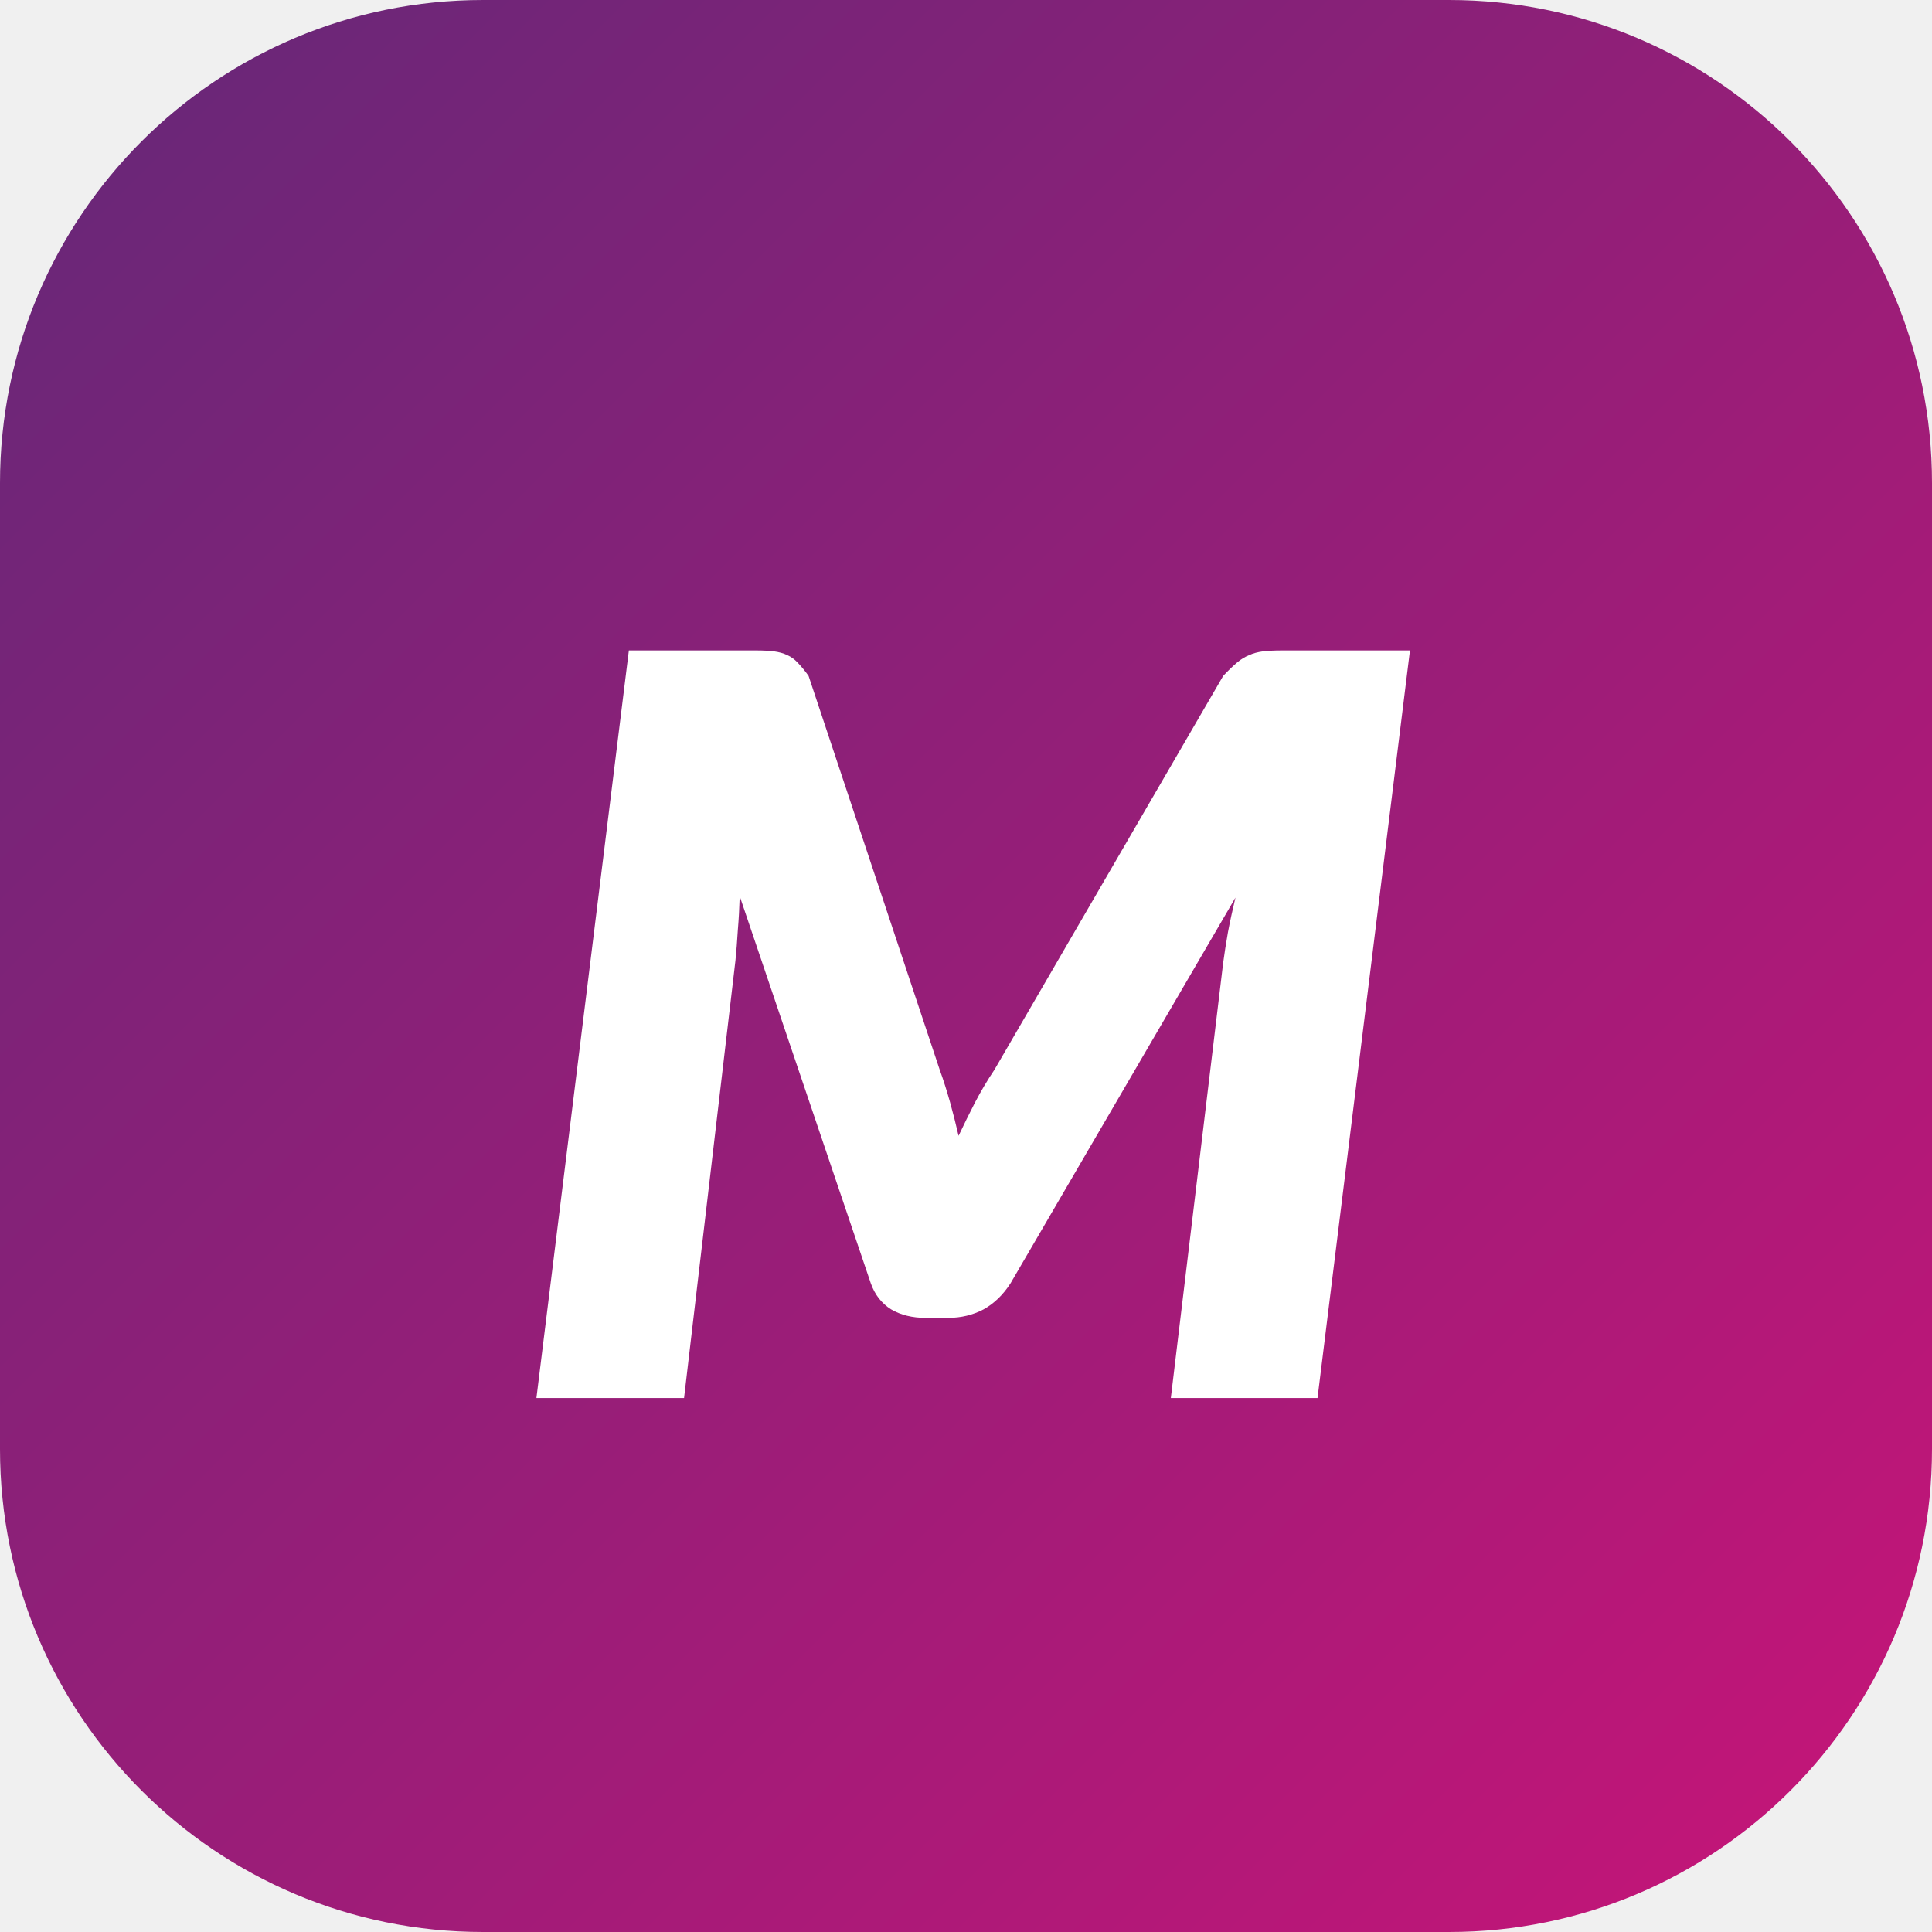
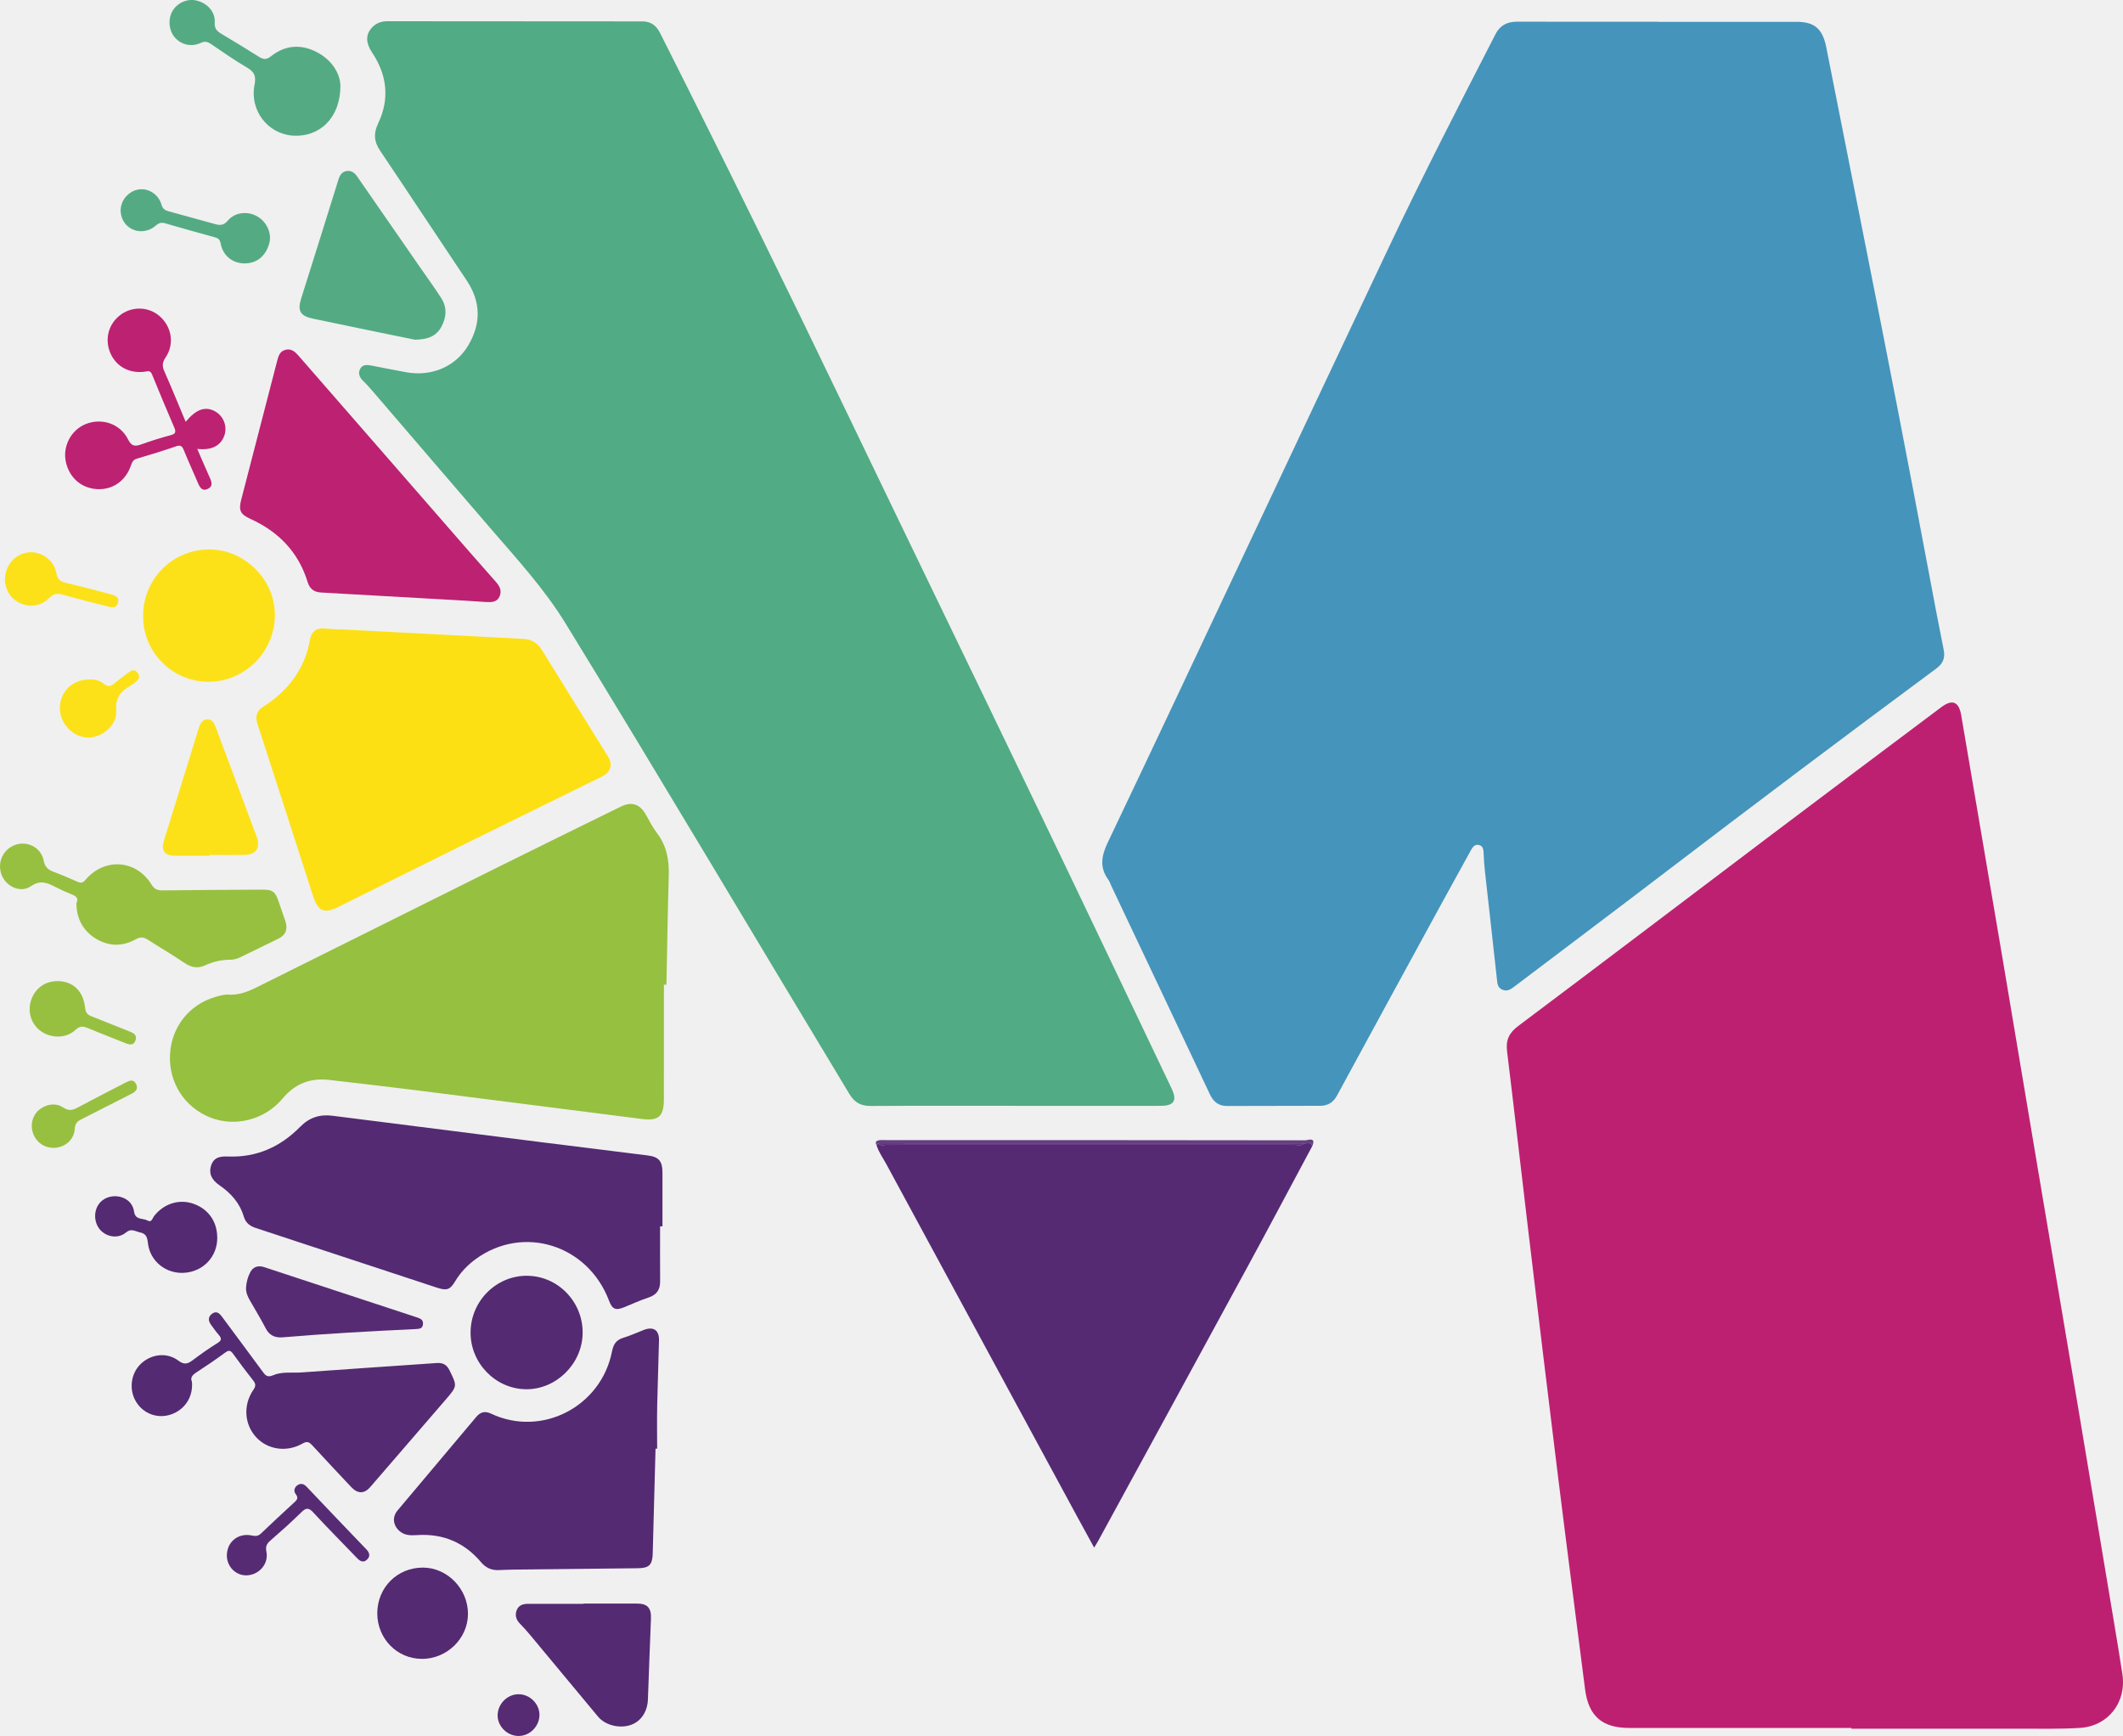
- <svg xmlns="http://www.w3.org/2000/svg" viewBox="0 0 64 64" width="64" height="64">
+ <svg xmlns="http://www.w3.org/2000/svg" id="Layer_1" data-name="Layer 1" viewBox="0 0 670.01 547.8">
  <defs>
-     <linearGradient id="fg" x1="0%" y1="0%" x2="100%" y2="100%">
-       <stop offset="0%" stop-color="#642878" />
-       <stop offset="100%" stop-color="#c81478" />
-     </linearGradient>
+     <style>
+       .cls-1 {
+         fill: #552a73;
+       }
+ 
+       .cls-1, .cls-2, .cls-3, .cls-4, .cls-5, .cls-6, .cls-7, .cls-8, .cls-9, .cls-10, .cls-11, .cls-12, .cls-13, .cls-14, .cls-15 {
+         stroke-width: 0px;
+       }
+ 
+       .cls-2 {
+         fill: #654080;
+       }
+ 
+       .cls-3 {
+         fill: #96c03f;
+       }
+ 
+       .cls-4 {
+         fill: #51ab84;
+       }
+ 
+       .cls-5 {
+         fill: #542a73;
+       }
+ 
+       .cls-6 {
+         fill: #542a72;
+       }
+ 
+       .cls-7 {
+         fill: #54ab83;
+       }
+ 
+       .cls-8 {
+         fill: #97c040;
+       }
+ 
+       .cls-9 {
+         fill: #562b74;
+       }
+ 
+       .cls-10 {
+         fill: #602c7e;
+       }
+ 
+       .cls-11 {
+         fill: #be2071;
+       }
+ 
+       .cls-12 {
+         fill: #4594bb;
+       }
+ 
+       .cls-13 {
+         fill: #fce013;
+       }
+ 
+       .cls-14 {
+         fill: #bd2171;
+       }
+ 
+       .cls-15 {
+         fill: #fce118;
+       }
+     </style>
  </defs>
-   <rect width="64" height="64" rx="16" fill="url(#fg)" />
-   <text x="50%" y="56%" text-anchor="middle" dominant-baseline="middle" font-family="Lato, Arial, sans-serif" font-weight="900" font-style="italic" font-size="34" fill="#ffffff">M</text>
+   <path class="cls-12" d="M523.32,6.89c14.57,0,29.15,0,43.72,0,5.62,0,8.17,2.22,9.32,8.02,4.27,21.61,8.54,43.22,12.84,64.83,6.64,33.36,13.13,66.76,19.39,100.19,1.56,8.36,3.15,16.72,4.82,25.06.51,2.55-.14,4.35-2.29,5.94-29.11,21.54-58.03,43.31-86.82,65.28-15.44,11.78-30.98,23.44-46.46,35.17-1.14.86-2.24,1.56-3.73.91-1.53-.68-1.54-2.02-1.7-3.41-1.23-11.34-2.53-22.66-3.78-34-.21-1.86-.33-3.73-.4-5.6-.05-1.18-.18-2.34-1.49-2.64-1.3-.3-1.99.67-2.55,1.69-3.32,6.04-6.66,12.08-9.97,18.13-10.77,19.73-21.54,39.47-32.26,59.23-1.2,2.22-2.92,3.25-5.33,3.25-9.8.03-19.6.04-29.4.06-2.6,0-4.25-1.28-5.35-3.6-10.35-21.94-20.74-43.86-31.12-65.78-.33-.69-.55-1.46-1-2.07-2.89-3.96-2.09-7.67-.08-11.87,14.6-30.58,28.99-61.25,43.45-91.9,14.93-31.65,29.83-63.31,44.8-94.94,10.85-22.94,22.45-45.5,34.05-68.07,1.45-2.83,3.74-3.94,6.86-3.93,14.83.05,29.66.02,44.49.02h0Z" />
+   <path class="cls-11" d="M584.28,545.26c-23.35,0-46.7,0-70.06,0-8.65,0-12.91-3.77-13.99-12.27-2.91-22.88-5.89-45.76-8.72-68.65-3.15-25.43-6.19-50.87-9.23-76.31-2.24-18.76-4.36-37.54-6.66-56.3-.43-3.54.62-5.8,3.53-7.98,26.72-20.04,53.3-40.25,79.96-60.37,17.82-13.45,35.68-26.83,53.54-40.22,3.48-2.61,5.57-1.78,6.3,2.54,4.37,25.58,8.72,51.17,13.05,76.76,3.84,22.74,7.62,45.49,11.45,68.23,4,23.75,8.04,47.49,12.03,71.24,3.91,23.25,7.77,46.5,11.65,69.75.92,5.54,1.85,11.08,2.69,16.63,1.35,8.87-4.48,16.4-13.45,16.94-6.46.39-12.95.23-19.42.24-17.56.02-35.11,0-52.67,0v-.25Z" />
+   <path class="cls-4" d="M320.15,348.95c-15.08,0-30.17-.05-45.25.04-3.12.02-5.13-.96-6.83-3.77-29.89-49.49-59.35-99.23-89.59-148.51-6.68-10.89-15.27-20.24-23.56-29.85-12.3-14.26-24.54-28.56-36.81-42.84-1.11-1.29-2.23-2.59-3.45-3.77-1.17-1.13-1.77-2.41-.99-3.87.78-1.48,2.27-1.27,3.64-1.01,3.68.7,7.35,1.47,11.04,2.12,7.84,1.37,15.36-1.74,19.38-8.42,4.13-6.87,4.1-13.81-.49-20.64-9.11-13.57-18.1-27.24-27.23-40.8-1.96-2.91-2.21-5.44-.64-8.75,3.64-7.67,2.81-15.2-1.93-22.29-1.95-2.92-2.06-5.43-.37-7.52,1.31-1.63,3.03-2.37,5.14-2.37,26.84.03,53.68.04,80.53.05,2.7,0,4.4,1.32,5.59,3.69,20.25,40.13,40.05,80.48,59.52,120.99,19.51,40.58,39.19,81.09,58.71,121.67,14.46,30.07,28.79,60.2,43.16,90.31,1.87,3.91.85,5.54-3.56,5.54-15.34.03-30.68.01-46.02.01v-.03Z" />
+   <path class="cls-3" d="M209.53,310.72c0,12.09.02,24.19-.01,36.28-.02,5.26-1.69,6.76-6.84,6.11-23.73-3-47.45-6.07-71.17-9.06-9.2-1.16-18.42-2.2-27.63-3.28-5.94-.69-10.78,1.19-14.68,5.86-5.64,6.77-15.08,9.12-22.92,5.97-8.07-3.24-13.04-10.99-12.63-19.73.4-8.67,5.96-15.83,14.25-18.26,1.38-.4,2.85-.83,4.25-.75,3.3.18,6.14-.96,8.99-2.38,25.21-12.58,50.43-25.14,75.67-37.68,13.04-6.48,26.11-12.88,39.18-19.3,3.31-1.62,5.89-.79,7.74,2.39,1.16,1.98,2.16,4.09,3.55,5.9,3.08,4.01,3.92,8.51,3.78,13.44-.34,11.49-.5,22.99-.74,34.49-.26,0-.52,0-.78,0Z" />
+   <path class="cls-1" d="M414.13,361.68c-6.79,12.66-13.51,25.36-20.37,37.98-15.67,28.84-31.41,57.65-47.12,86.47-.36.67-.78,1.31-1.33,2.22-1.89-3.45-3.69-6.71-5.46-9.97-20.04-36.99-40.08-73.98-60.1-110.98-1.09-2.01-2.47-3.87-3.14-6.09.19-.18.39-.36.58-.54.74.89,1.75.49,2.63.49,42.94.02,85.89.03,128.83,0,.96,0,2.06.42,2.89-.49.91.17,2.18-.68,2.59.91Z" />
+   <path class="cls-13" d="M107.37,198.59c19.29,1.01,38.59,2.01,57.88,3.02,2.58.13,4.45,1.35,5.81,3.56,6.92,11.22,13.89,22.4,20.85,33.6,1.55,2.5.83,4.91-1.94,6.28-14.27,7.03-28.57,14.01-42.83,21.06-13.35,6.6-26.69,13.24-40.01,19.91-4.9,2.45-6.76,1.66-8.42-3.53-5.78-18.03-11.6-36.05-17.45-54.06-.77-2.36-.29-4.09,1.84-5.45,7.92-5.03,13.13-11.94,14.78-21.34.41-2.33,1.95-3.49,4.39-3.32,1.7.12,3.4.23,5.1.35,0-.02,0-.05,0-.07Z" />
+   <path class="cls-5" d="M208.32,386.99c0,5.79-.03,11.59.01,17.38.02,2.67-1.14,4.25-3.71,5.09-2.58.84-5.06,2-7.58,3.02-2.77,1.13-3.8.69-4.85-2.09-6.71-17.61-26.99-23.97-41.97-13.15-2.64,1.91-4.87,4.24-6.57,7.07-1.6,2.67-2.67,3.03-5.71,2.03-19.06-6.28-38.12-12.57-57.18-18.83-1.9-.62-3.23-1.61-3.84-3.66-1.26-4.26-4.09-7.39-7.7-9.87-2.54-1.74-3.4-3.83-2.57-6.27.9-2.64,3.01-2.86,5.38-2.77,8.97.34,16.49-3.05,22.68-9.35,2.9-2.95,6.19-4.02,10.16-3.52,22.06,2.8,44.12,5.6,66.18,8.38,11.15,1.41,22.32,2.74,33.47,4.17,3.49.45,4.57,1.88,4.55,5.49-.02,5.62,0,11.25,0,16.87-.25,0-.5,0-.75,0Z" />
+   <path class="cls-6" d="M206.88,457.16c-.3,10.98-.6,21.97-.88,32.95-.09,3.65-1.08,4.71-4.69,4.75-13.2.15-26.41.29-39.61.44-1.53.02-3.06.13-4.6.15-2.17.03-3.86-.81-5.31-2.52-5.24-6.2-11.98-9.05-20.08-8.53-2.1.13-4.07.17-5.75-1.38-1.93-1.78-2.2-4.35-.51-6.37,8.27-9.85,16.57-19.67,24.84-29.52,1.33-1.58,2.74-1.97,4.71-1.04,15.9,7.51,34.72-2.16,38.15-19.65.45-2.31,1.36-3.63,3.6-4.31,2.19-.66,4.29-1.64,6.43-2.46,3.02-1.17,4.87.04,4.8,3.25-.15,6.81-.43,13.62-.57,20.44-.09,4.6-.02,9.2-.02,13.79-.18,0-.35,0-.53,0Z" />
+   <path class="cls-14" d="M147.2,189.56c-14.76-.84-30.32-1.73-45.87-2.59-2.23-.12-3.59-1.16-4.25-3.33-2.91-9.47-9.21-15.9-18.11-19.93-3.13-1.42-3.71-2.69-2.85-6,3.8-14.56,7.57-29.13,11.32-43.7.42-1.62.82-3.19,2.72-3.64,1.87-.44,3.04.71,4.13,1.96,15.38,17.65,30.76,35.3,46.15,52.95,5.31,6.1,10.61,12.21,15.99,18.25,1.24,1.39,2,2.8,1.26,4.59-.81,1.95-2.6,1.94-4.35,1.85-1.78-.1-3.57-.23-6.14-.4Z" />
+   <path class="cls-6" d="M60.58,436.1c.4,4.74-2.28,8.77-6.66,10.25-4.24,1.43-8.76-.26-11.04-4.13-2.23-3.78-1.6-8.74,1.48-11.77,3.23-3.17,8.27-3.86,11.93-1.1,1.89,1.43,2.99,1.01,4.54-.15,2.53-1.88,5.09-3.73,7.78-5.37,1.49-.91,1.32-1.58.36-2.68-.84-.95-1.55-2.03-2.32-3.05-.97-1.28-1.07-2.58.3-3.56,1.36-.98,2.29-.16,3.15,1.01,4.28,5.83,8.66,11.6,12.92,17.45.88,1.2,1.58,1.65,3.1.99,2.89-1.25,6.06-.7,9.1-.92,14.19-1.04,28.39-1.96,42.58-2.96,1.92-.13,3.16.44,4.06,2.29,2.41,4.93,2.52,4.93-1.11,9.15-7.94,9.24-15.91,18.45-23.88,27.67-1.91,2.21-3.96,2.22-6.05,0-4.09-4.34-8.17-8.69-12.21-13.08-.96-1.04-1.59-1.5-3.12-.63-5.07,2.89-11.1,1.93-14.72-2.07-3.66-4.03-4.08-10.11-.81-14.87.87-1.26.74-1.96-.12-3.04-2.17-2.73-4.25-5.54-6.3-8.36-.74-1.02-1.3-1.22-2.42-.39-2.95,2.17-5.98,4.23-9.05,6.22-1.29.84-2.14,1.67-1.47,3.09Z" />
+   <path class="cls-8" d="M24.1,285.04c.82-1.65-.14-2.28-1.49-2.82-1.74-.7-3.45-1.47-5.11-2.32-2.57-1.32-4.72-2.33-7.79-.23-3.28,2.24-7.84.03-9.21-3.61-1.48-3.94.5-8.18,4.44-9.5,3.81-1.27,8.07.93,8.84,4.99.41,2.14,1.5,2.95,3.27,3.61,2.47.92,4.9,1.97,7.31,3.04,1.05.47,1.71.51,2.58-.52,6-7.13,16.02-6.46,20.88,1.44.91,1.49,1.87,1.86,3.46,1.84,10.47-.12,20.95-.18,31.42-.23,3.43-.02,4.19.61,5.29,3.93.67,2.02,1.42,4.01,2.08,6.03.83,2.54.11,4.36-2.22,5.52-3.96,1.97-7.96,3.87-11.93,5.81-1.01.5-2.06.82-3.19.82-2.77,0-5.45.61-7.92,1.75-2.49,1.14-4.48.69-6.65-.78-3.73-2.53-7.65-4.79-11.43-7.24-1.34-.87-2.36-1.03-3.9-.17-4.37,2.44-8.85,2.26-13.05-.51-3.84-2.54-5.58-6.28-5.69-10.84Z" />
+   <path class="cls-7" d="M130.94,107.2c-4.59-.94-10-2.04-15.41-3.16-5.58-1.15-11.16-2.32-16.74-3.48-4.01-.83-4.97-2.46-3.76-6.31,3.93-12.49,7.87-24.98,11.75-37.49.44-1.43,1.07-2.53,2.6-2.79,1.54-.26,2.55.59,3.39,1.79,6.53,9.45,13.08,18.89,19.62,28.33,2.28,3.29,4.63,6.53,6.81,9.88,1.95,3,1.74,6.15.07,9.2-1.6,2.92-4.28,3.98-8.33,4.02Z" />
+   <path class="cls-15" d="M65.95,215.13c-11.35.09-20.67-9.08-20.79-20.45-.13-11.69,8.95-21.1,20.56-21.3,11.18-.19,20.87,9.2,21.03,20.38.16,11.63-9.23,21.28-20.8,21.37Z" />
+   <path class="cls-6" d="M184.15,506.01c5.62,0,11.24-.01,16.86,0,3.32,0,4.56,1.38,4.43,4.72-.33,8.5-.67,17.01-.96,25.52-.13,3.77-2.11,6.85-5.24,8-3.59,1.32-8.19.21-10.51-2.57-7.08-8.5-14.14-17.02-21.22-25.52-1.09-1.31-2.21-2.6-3.41-3.8-1.29-1.31-1.67-2.82-.96-4.43.66-1.49,2.08-1.85,3.63-1.84,5.79.02,11.58,0,17.37,0v-.08Z" />
+   <path class="cls-14" d="M58.59,133.11c3.31-4,6.2-4.97,9.22-3.34,2.73,1.47,4,4.73,3,7.65-1.11,3.23-4.07,4.77-8.56,4.23,1.36,3.14,2.63,6.14,3.97,9.11.61,1.35,1.04,2.7-.61,3.49-1.84.89-2.55-.46-3.16-1.9-1.46-3.44-3.03-6.84-4.44-10.3-.5-1.22-.94-1.73-2.38-1.23-4.1,1.4-8.24,2.69-12.4,3.9-1.18.35-1.53,1.07-1.88,2.1-1.66,4.9-5.75,7.76-10.61,7.53-4.94-.23-8.78-3.5-9.92-8.43-1.15-4.98,1.55-10.22,6.22-12.1,5.07-2.03,10.85-.16,13.35,4.8,1.14,2.27,2.25,2.32,4.25,1.59,3.03-1.1,6.13-2.06,9.24-2.89,1.45-.39,1.72-.97,1.18-2.26-2.39-5.63-4.8-11.26-7.09-16.93-.59-1.47-1.52-.91-2.47-.81-4.88.54-8.95-1.76-10.73-6.04-1.72-4.14-.61-8.72,2.81-11.57,3.69-3.09,9.08-3.1,12.69-.04,3.92,3.33,4.88,8.84,1.99,13.12-1.06,1.57-1.12,2.74-.39,4.38,2.29,5.19,4.42,10.44,6.73,15.94Z" />
+   <path class="cls-6" d="M166.39,402.58c9.75.07,17.65,8.29,17.49,18.18-.16,9.65-8.39,17.74-17.92,17.62-9.62-.12-17.53-8.28-17.45-18,.08-9.87,8.12-17.88,17.88-17.81Z" />
+   <path class="cls-7" d="M107.44,26.95c.03,10.29-6.62,16.44-15.08,15.84-7.87-.56-13.64-7.99-12.03-16.05.55-2.77-.09-4.09-2.41-5.44-3.89-2.27-7.59-4.87-11.32-7.4-1.07-.72-1.89-.99-3.22-.37-3.05,1.42-6.32.57-8.32-1.85-1.86-2.25-2.08-5.9-.52-8.38,1.64-2.6,4.83-3.87,7.74-3.07,3.25.89,5.69,3.56,5.48,6.81-.13,2.08.81,2.86,2.27,3.73,3.87,2.31,7.73,4.64,11.54,7.06,1.43.91,2.44,1.14,3.98-.09,4.33-3.45,9.24-3.88,14.14-1.44,5.06,2.52,7.61,6.85,7.74,10.64Z" />
+   <path class="cls-15" d="M66.16,270.03c-3.66,0-7.32.02-10.98,0-3.13-.02-4.41-1.61-3.5-4.58,3.66-11.93,7.41-23.84,11.07-35.77.44-1.44,1.18-2.64,2.68-2.68,1.56-.05,2.2,1.27,2.71,2.63,4.26,11.46,8.56,22.91,12.85,34.36,1.3,3.49-.14,5.71-3.84,5.78-3.66.07-7.32.01-10.98.01,0,.08,0,.17,0,.25Z" />
+   <path class="cls-9" d="M77.65,406.3c.11-1.71.55-3.37,1.34-4.86.92-1.72,2.49-2.21,4.36-1.6,16.14,5.31,32.27,10.64,48.42,15.93,1.09.36,1.86.84,1.72,2.12-.15,1.38-1.16,1.44-2.25,1.5-14.03.67-28.05,1.42-42.04,2.61-2.22.19-4.13-.5-5.29-2.74-1.57-3.01-3.33-5.92-5.02-8.87-.73-1.27-1.32-2.57-1.24-4.1Z" />
+   <path class="cls-6" d="M133.12,523.46c-7.85-.02-14.09-6.45-14.05-14.45.04-8.11,6.35-14.38,14.44-14.35,7.74.03,14.27,6.81,14.18,14.74-.09,7.71-6.7,14.09-14.56,14.07Z" />
+   <path class="cls-6" d="M68.57,390.65c-.02,5.89-4.36,10.53-10.29,10.98-5.83.45-10.99-3.61-11.61-9.47-.2-1.87-.63-2.9-2.53-3.29-1.49-.3-2.69-1.37-4.39.05-2.38,1.98-5.8,1.5-7.91-.61-2.1-2.11-2.42-5.75-.73-8.24,1.62-2.38,4.94-3.24,7.75-2.1,2.02.82,3.17,2.4,3.46,4.41.4,2.71,2.83,1.95,4.29,2.78,1.26.72,1.49-.74,1.99-1.39,3.11-3.99,7.96-5.52,12.51-3.9,4.71,1.68,7.47,5.67,7.45,10.78Z" />
+   <path class="cls-7" d="M77.2,83.12c-3.81-.02-6.83-2.4-7.56-6.27-.24-1.26-.74-1.67-1.84-1.97-5.25-1.43-10.48-2.91-15.7-4.42-1.19-.34-2-.1-2.96.74-2.44,2.15-5.81,2.3-8.26.63-2.3-1.57-3.34-4.5-2.55-7.19.82-2.81,3.34-4.82,6.17-4.92,2.81-.1,5.59,1.82,6.46,4.85.38,1.31,1.05,1.78,2.17,2.08,4.92,1.34,9.83,2.7,14.74,4.06,1.54.43,2.72.44,3.98-1.05,2.31-2.73,6.23-3.13,9.32-1.39,3,1.7,4.65,5.33,3.84,8.42-1.08,4.07-3.97,6.45-7.8,6.42Z" />
+   <path class="cls-9" d="M71.6,490.84c-.01-4.29,3.58-7.24,7.93-6.3,1.24.27,2,.17,2.91-.71,3.37-3.24,6.82-6.41,10.26-9.59.89-.82,1.7-1.43.59-2.83-.69-.87-.42-2.18.75-2.85,1.02-.57,1.89-.29,2.72.58,6.27,6.61,12.55,13.21,18.87,19.77,1.1,1.14,1.27,2.28.12,3.3-1.12,1.01-2.15.41-3.09-.57-4.59-4.8-9.29-9.49-13.79-14.38-1.48-1.61-2.31-1.49-3.78-.05-3.15,3.1-6.46,6.05-9.8,8.96-1.15,1-1.54,1.87-1.21,3.47.75,3.7-2.12,7.14-5.91,7.45-3.55.29-6.57-2.59-6.58-6.27Z" />
+   <path class="cls-8" d="M18.35,309.59c4.71.09,7.96,3.16,8.51,8.42.16,1.56.74,2.2,2.06,2.71,4.04,1.55,8.03,3.24,12.06,4.8,1.36.53,2.35,1.26,1.78,2.81-.6,1.62-1.86,1.37-3.18.84-3.93-1.6-7.91-3.1-11.82-4.74-1.55-.65-2.61-.72-4.02.61-2.79,2.63-7.44,2.66-10.67.47-3.1-2.11-4.45-6.02-3.33-9.66,1.22-3.96,4.49-6.34,8.59-6.26Z" />
+   <path class="cls-15" d="M1.54,183.34c-.07-4.82,3.02-8.43,7.28-9.02,4.01-.56,8.25,2.37,8.99,6.58.34,1.95,1.21,2.6,2.98,3.01,4.8,1.12,9.56,2.44,14.34,3.66,1.36.35,2.51.9,2.13,2.57-.4,1.75-1.79,1.6-3.07,1.28-4.87-1.23-9.74-2.46-14.57-3.8-1.63-.45-2.73-.28-4.04,1.02-2.48,2.47-5.63,3.16-8.95,1.8-3.35-1.38-4.75-4.18-5.08-7.1Z" />
+   <path class="cls-15" d="M28.04,214.42c1.57-.15,3.36.22,4.63,1.29,1.65,1.39,2.63.65,3.86-.4,1.36-1.15,2.82-2.19,4.25-3.26.95-.71,1.87-.8,2.65.27.74,1.01.57,1.91-.38,2.67-.6.48-1.18.99-1.84,1.36-3.1,1.77-4.88,3.84-4.54,7.99.37,4.56-4.73,8.66-9.18,8.38-4.77-.3-8.68-4.6-8.59-9.43.09-5.05,3.91-8.84,9.14-8.86Z" />
+   <path class="cls-8" d="M16.85,362.21c-2.82,0-5.27-1.67-6.33-4.33-1.06-2.66-.4-5.68,1.62-7.49,2.15-1.93,5.35-2.56,7.8-.92,1.87,1.25,3.15.8,4.81-.1,4.94-2.66,9.96-5.18,14.93-7.79,1.24-.65,2.47-1.11,3.25.46.8,1.59-.13,2.47-1.54,3.17-5.25,2.63-10.45,5.35-15.69,7.98-1.3.65-2.02,1.34-2.11,3.03-.19,3.5-3.21,5.98-6.75,5.99Z" />
+   <path class="cls-2" d="M414.13,361.68c-.42-1.59-1.68-.74-2.59-.91-44.79,0-89.57,0-134.36-.01-.19.18-.39.36-.58.54-.54-1.03.08-1.4.94-1.51.67-.09,1.36-.03,2.04-.03,44.09,0,88.18,0,132.28.07.92,0,3.56-1.22,2.28,1.85Z" />
+   <path class="cls-9" d="M170.25,541.21c-.04,3.63-3.16,6.67-6.74,6.58-3.54-.09-6.51-3.11-6.46-6.58.05-3.62,3.18-6.68,6.75-6.59,3.54.09,6.49,3.11,6.45,6.59Z" />
+   <path class="cls-10" d="M277.18,360.76c44.79,0,89.57,0,134.36.01-.83.91-1.93.49-2.89.49-42.94.02-85.89.02-128.83,0-.88,0-1.89.39-2.63-.49Z" />
</svg>
